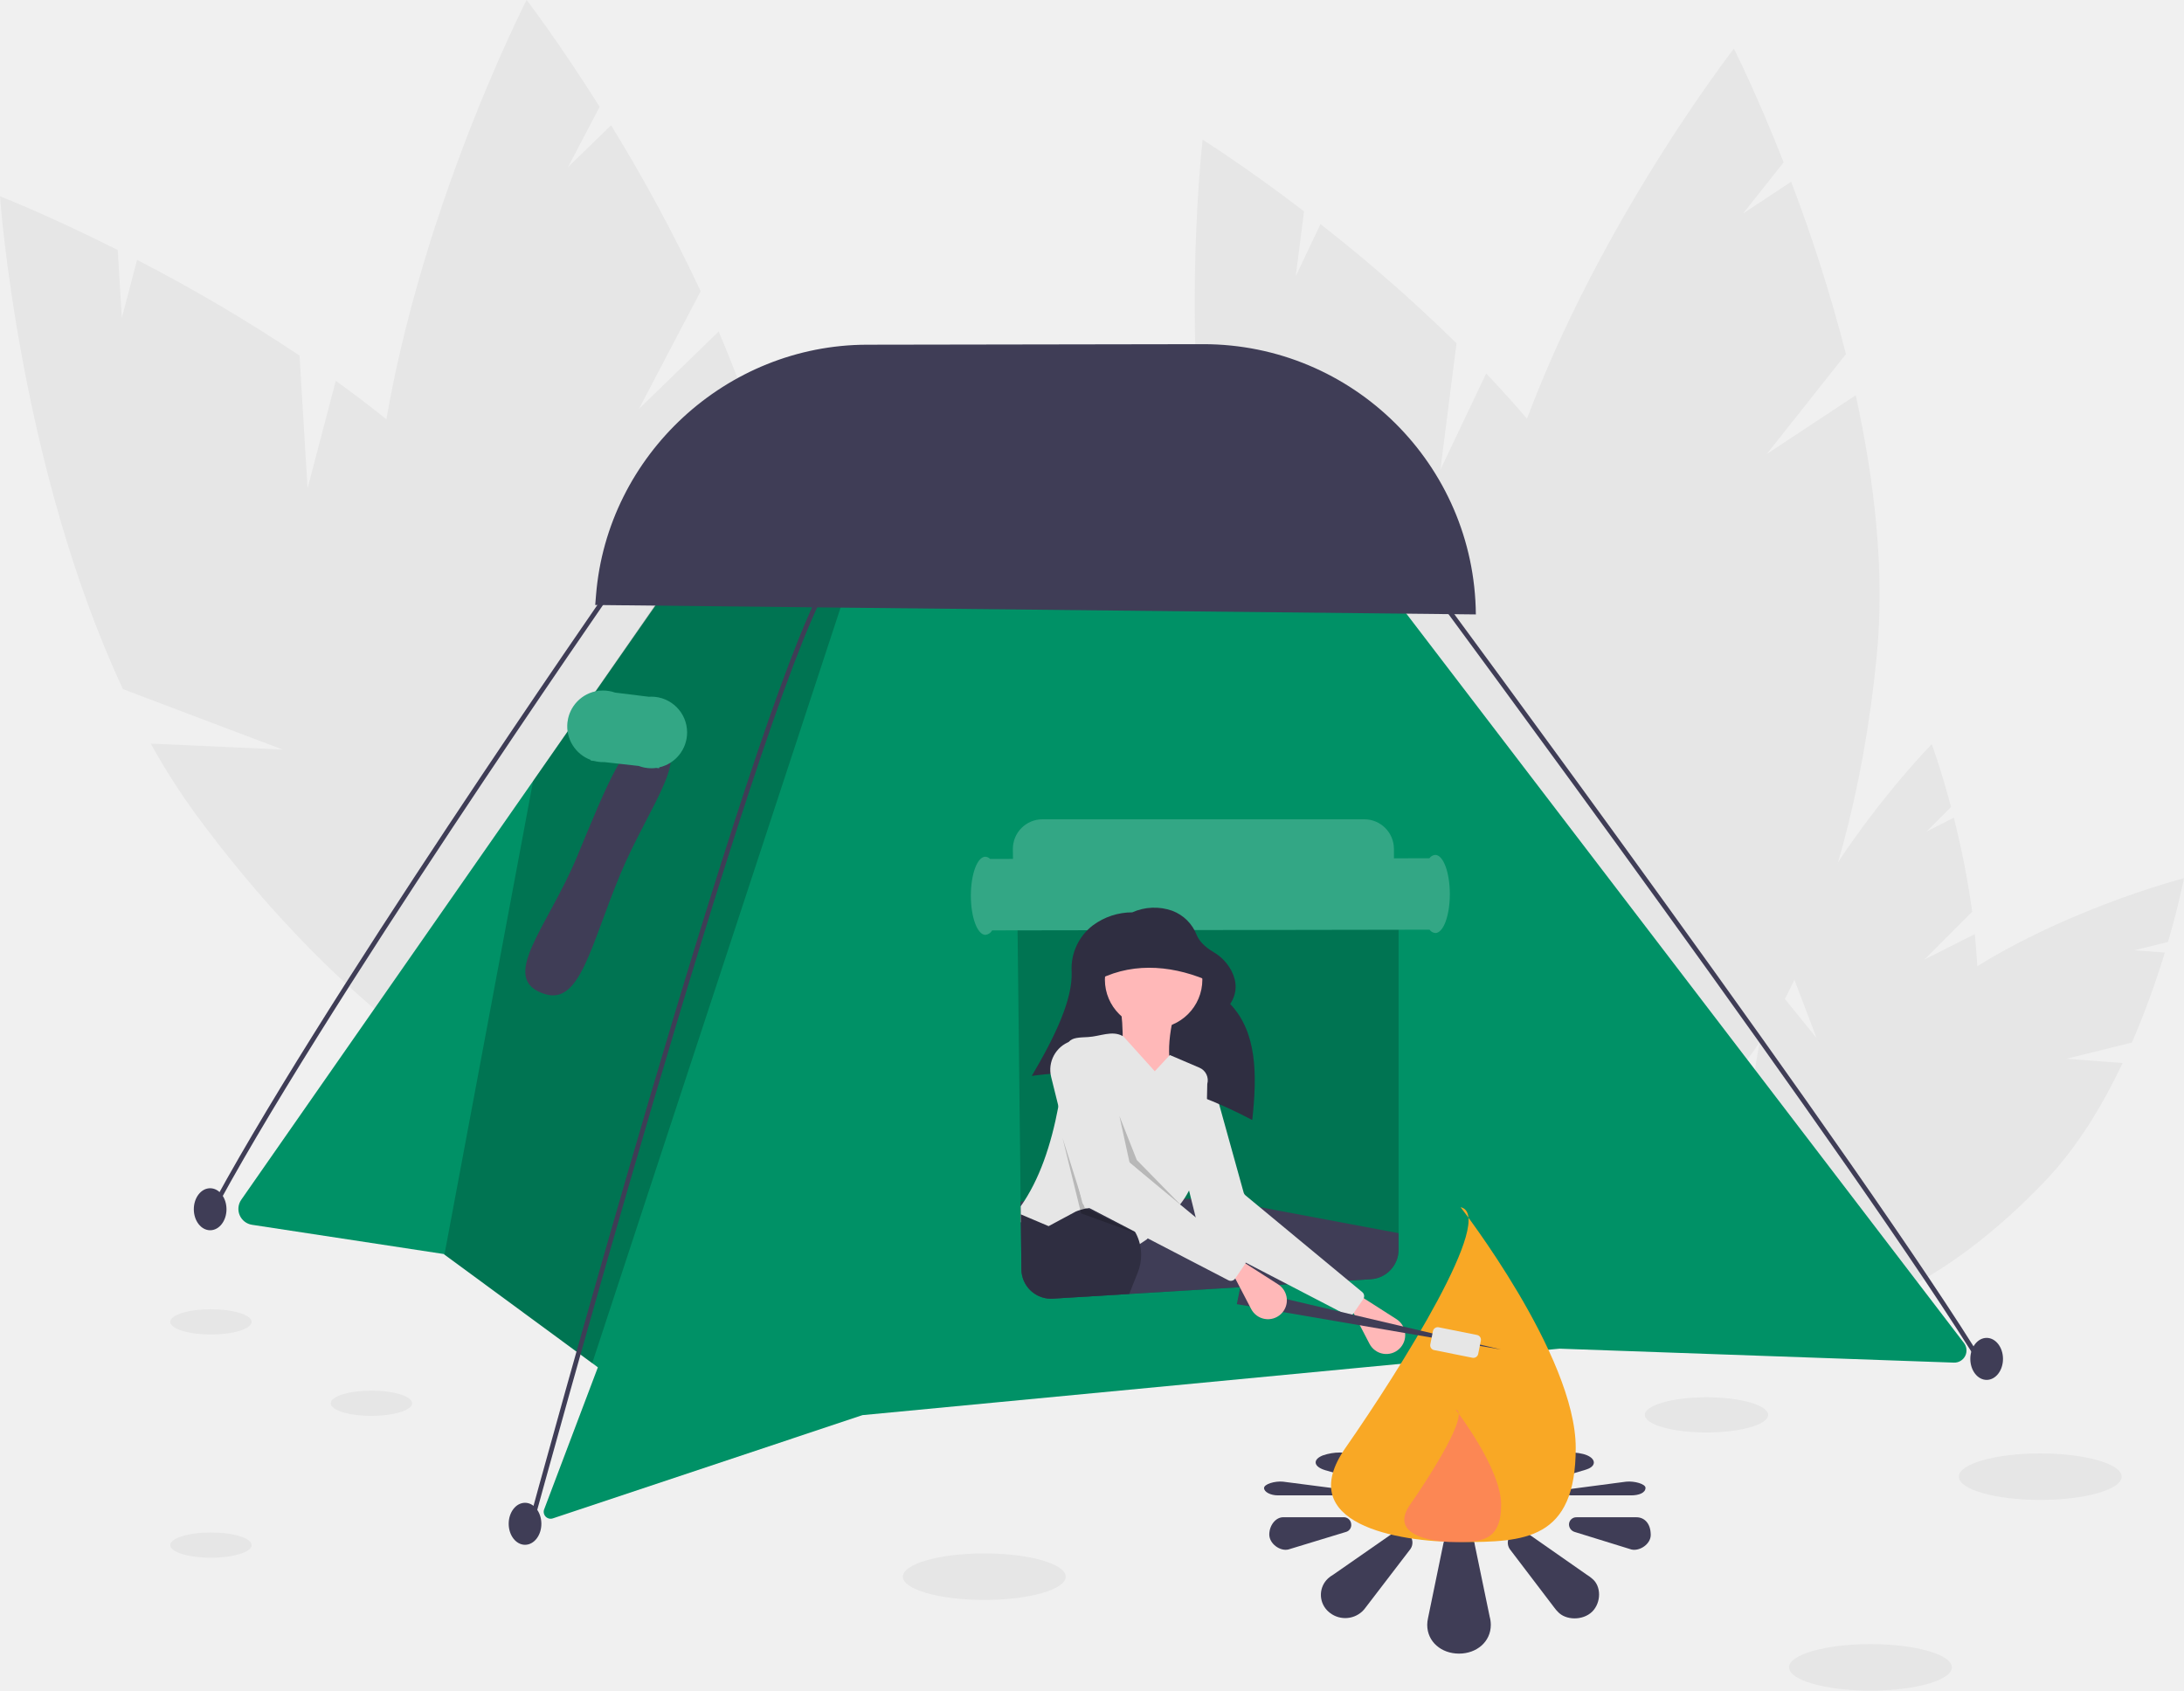
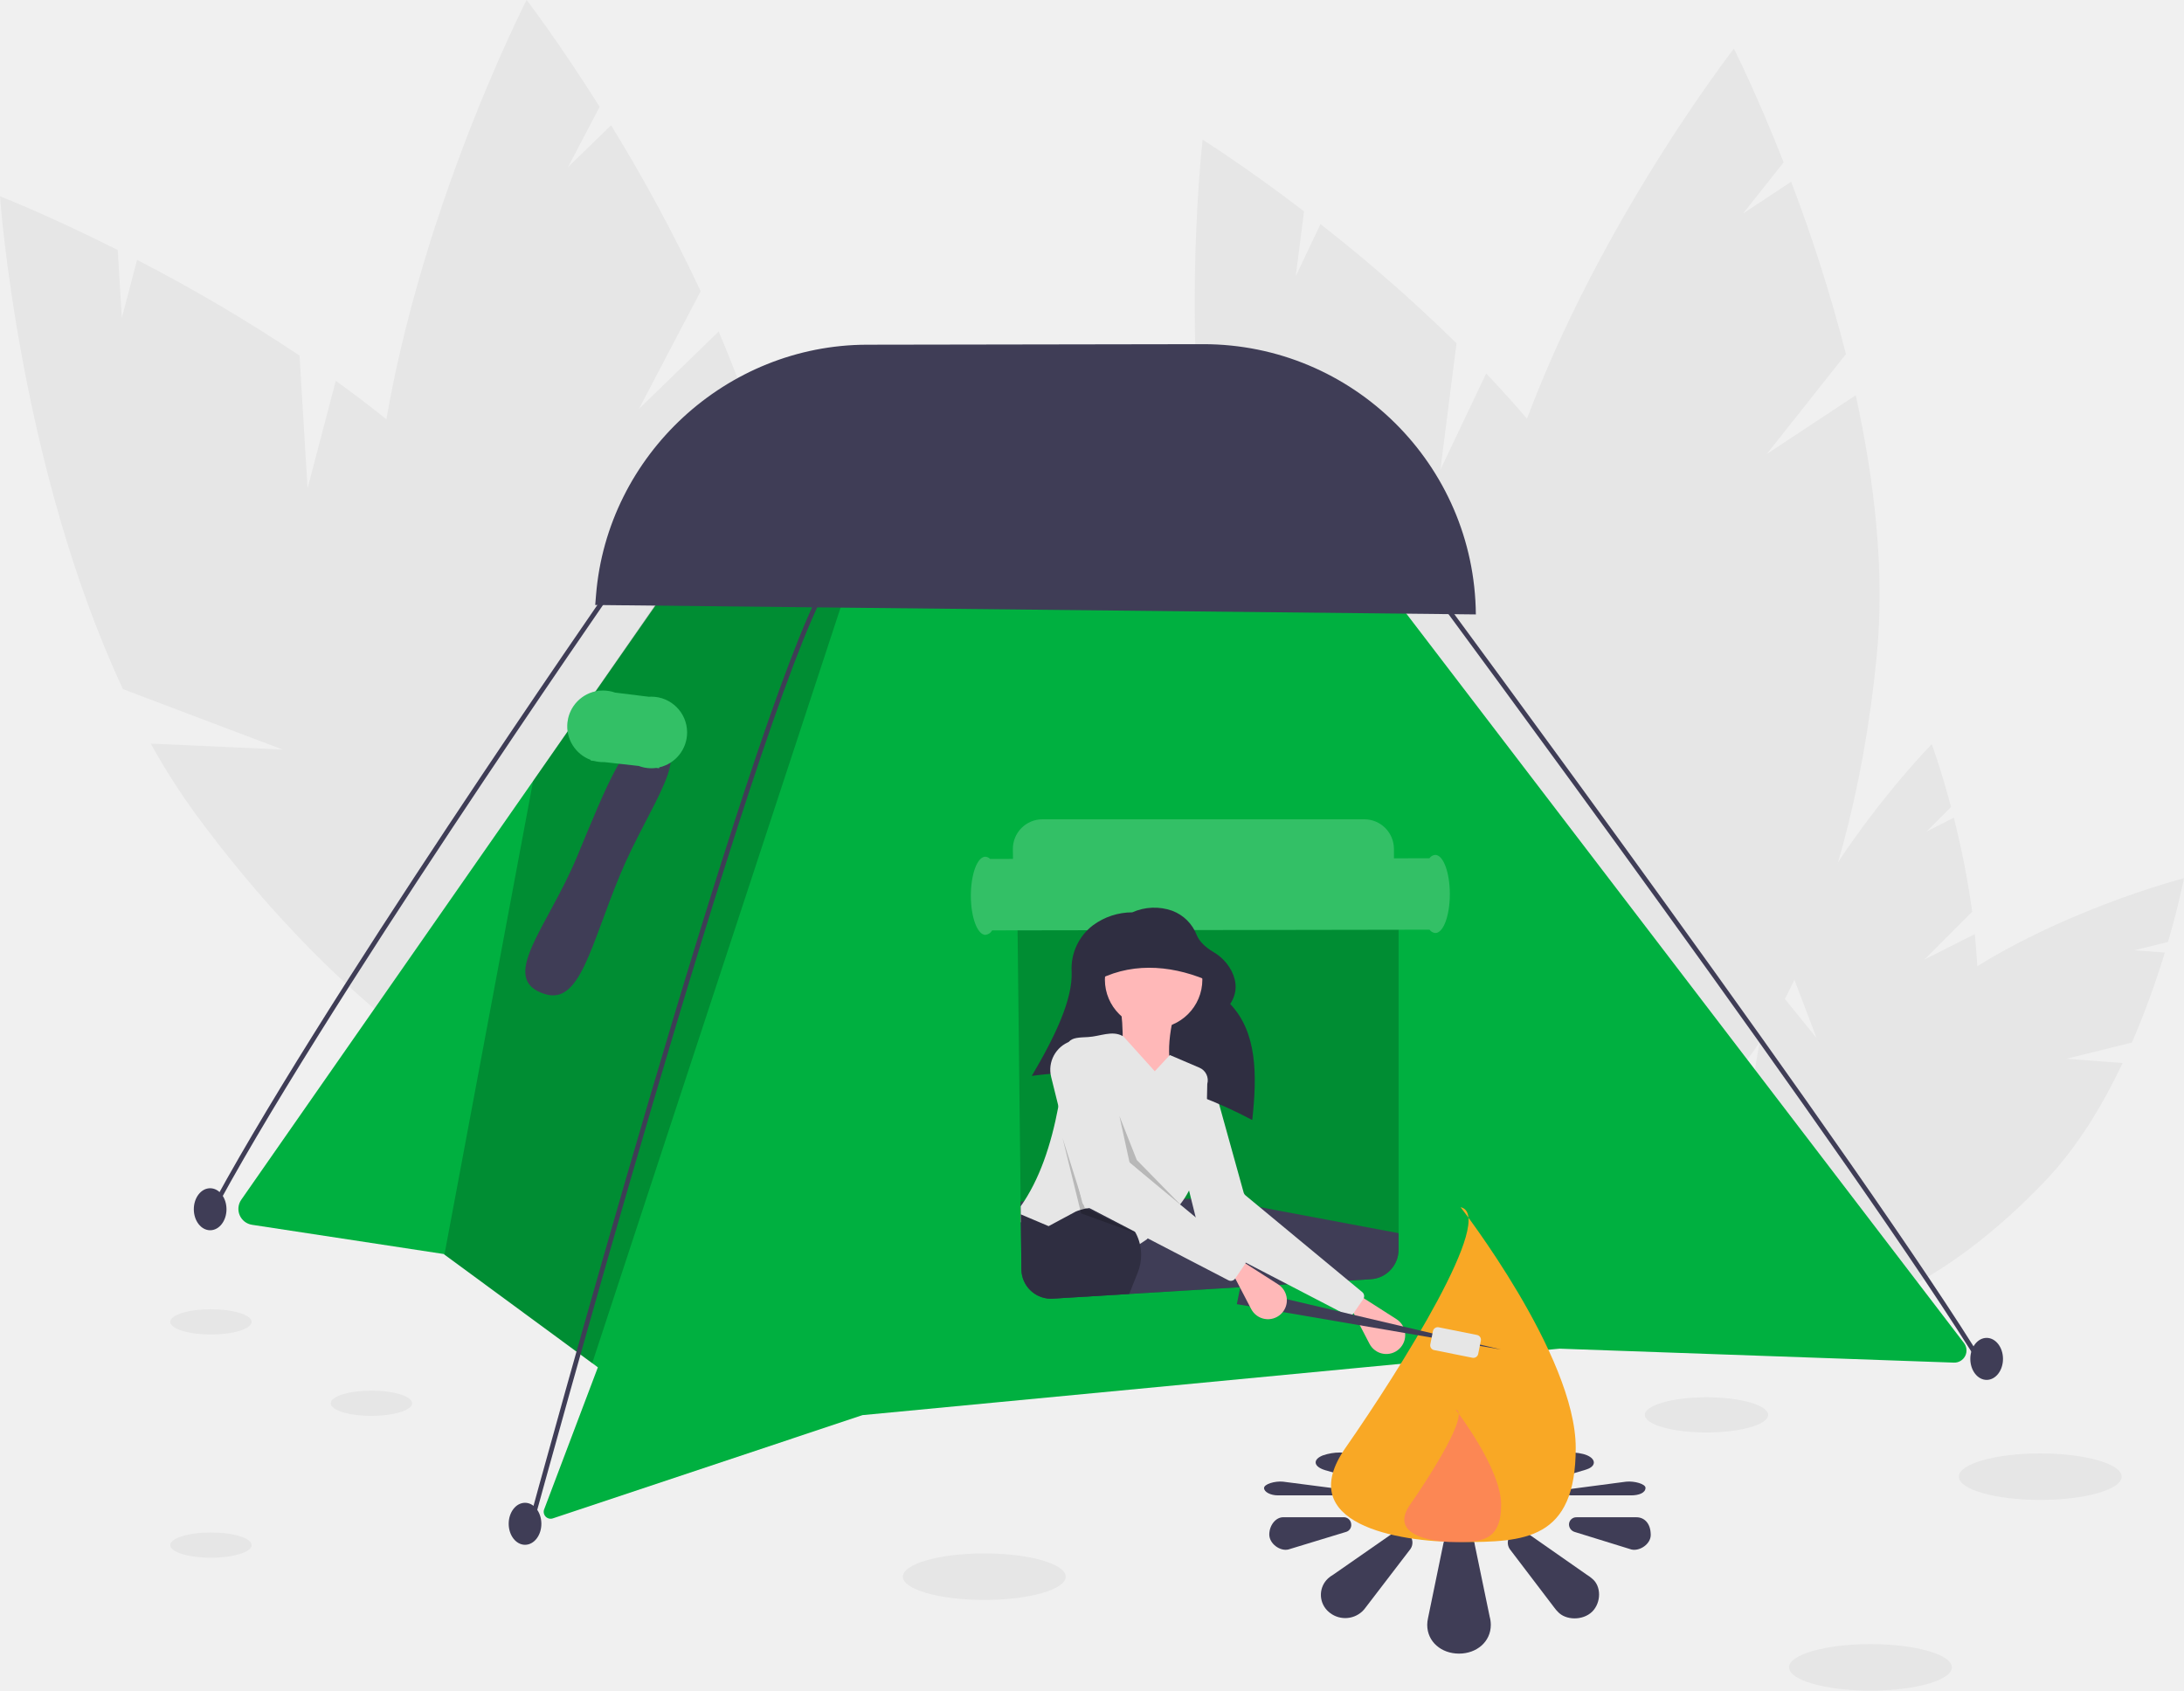
<svg xmlns="http://www.w3.org/2000/svg" id="b7340503-1018-4be9-a649-13678c3e434c" data-name="Layer 1" width="939.002" height="727" viewBox="0 0 939.002 727">
  <path d="M957.896,499.119l20.534-20.545a365.614,365.614,0,0,0-7.9-40.446l-11.703,5.924L969.341,433.532c-4.358-16.432-8.284-27.038-8.284-27.038s-41.383,42.144-62.771,91.564l13.252,34.839L893.407,510.501a147.917,147.917,0,0,0-5.084,17.88c-13.086,61.151-3.723,114.997,20.913,120.269s55.216-40.026,68.302-101.177c4.057-18.957,4.012-39.709,2.023-59.321Z" transform="translate(-130.499 -86.5)" fill="#e6e6e6" />
  <path d="M1018.917,541.792l28.198-6.974a365.614,365.614,0,0,0,14.144-38.707l-13.08-.978,14.437-3.57c4.764-16.319,6.885-27.428,6.885-27.428s-57.21,14.687-101.065,45.937l-6.664,36.674-3.945-28.544a147.918,147.918,0,0,0-13.594,12.678C901.422,576.463,881.604,627.398,899.968,644.645s67.957-5.723,110.768-51.306c13.272-14.131,23.96-31.918,32.395-49.736Z" transform="translate(-130.499 -86.5)" fill="#e6e6e6" />
  <path d="M749.796,288.477l6.927-54.369A689.875,689.875,0,0,0,698.238,182.863l-10.627,22.352,3.547-27.837c-25.475-19.494-43.579-30.791-43.579-30.791s-13.108,110.675,12.026,209.127l60,36.697-52.917-12.493a279.106,279.106,0,0,0,13.055,32.555c51.067,106.374,127.206,175.929,170.062,155.355s36.199-123.485-14.867-229.859c-15.831-32.977-39.855-63.897-65.467-90.871Z" transform="translate(-130.499 -86.5)" fill="#e6e6e6" />
  <path d="M890.136,281.718l34.034-42.962a689.877,689.877,0,0,0-23.578-74.099l-20.651,13.641,17.425-21.996c-11.731-29.856-21.39-48.884-21.39-48.884s-68.429,87.968-97.804,185.238l32.394,62.428-38.842-38.048a279.105,279.105,0,0,0-5.653,34.617C754.803,469.111,784.029,568.01,831.35,572.55s94.818-86.997,106.087-204.455c3.494-36.413-1.089-75.299-9.072-111.63Z" transform="translate(-130.499 -86.5)" fill="#e6e6e6" />
  <path d="M262.734,296.467l-3.443-57.048a719.359,719.359,0,0,0-69.857-41.165l-6.555,24.961-1.763-29.208c-29.879-15.034-50.618-23.099-50.618-23.099s8.026,115.935,52.863,211.932l68.588,25.967-56.639-2.541A291.037,291.037,0,0,0,214.998,437.09c72.943,99.087,164.436,155.589,204.356,126.202s13.149-133.536-59.794-232.622c-22.613-30.718-53.221-57.74-84.692-80.411Z" transform="translate(-130.499 -86.5)" fill="#e6e6e6" />
  <path d="M405.21,262.336l26.541-50.615a719.358,719.358,0,0,0-38.522-71.348l-18.513,17.979,13.589-25.915C370.497,104.123,356.912,86.5,356.912,86.5s-53.056,103.394-64.295,208.748L337.91,352.93l-47.172-31.452a291.035,291.035,0,0,0,.92,36.563c11.224,122.527,60.341,218.189,109.704,213.667S481.642,464.192,470.418,341.665c-3.48-37.985-15.714-76.938-30.935-112.613Z" transform="translate(-130.499 -86.5)" fill="#e6e6e6" />
  <ellipse cx="423.193" cy="678" rx="35" ry="10" fill="#e6e6e6" />
  <ellipse cx="804.193" cy="717" rx="35" ry="10" fill="#e6e6e6" />
  <ellipse cx="877.193" cy="635" rx="35" ry="10" fill="#e6e6e6" />
  <ellipse cx="733.693" cy="608.429" rx="26.5" ry="7.571" fill="#e6e6e6" />
  <ellipse cx="159.693" cy="603.429" rx="17.5" ry="5.429" fill="#e6e6e6" />
  <ellipse cx="90.693" cy="664.429" rx="17.5" ry="5.429" fill="#e6e6e6" />
  <ellipse cx="90.693" cy="568.429" rx="17.5" ry="5.429" fill="#e6e6e6" />
-   <path d="M970.564,672.454l-169.56-6-89.42,8.53-152.77,14.57-57.49,5.48-133.14,44.4a2.98,2.98,0,0,1-3.73-3.88l.01-.01,23.09-61.07-2.43-1.79-63.54-46.69-.34-.25-82.39-12.56a6.909,6.909,0,0,1-4.62-10.78l125.48-180.06,65.94-94.6,7.15-10.27,274.3-3.79,267.81,350.35A5.241,5.241,0,0,1,970.564,672.454Z" transform="translate(-130.499 -86.5)" fill="#009166" />
+   <path d="M970.564,672.454l-169.56-6-89.42,8.53-152.77,14.57-57.49,5.48-133.14,44.4a2.98,2.98,0,0,1-3.73-3.88l.01-.01,23.09-61.07-2.43-1.79-63.54-46.69-.34-.25-82.39-12.56a6.909,6.909,0,0,1-4.62-10.78l125.48-180.06,65.94-94.6,7.15-10.27,274.3-3.79,267.81,350.35A5.241,5.241,0,0,1,970.564,672.454Z" transform="translate(-130.499 -86.5)" fill="#00b040" />
  <polygon points="366.56 245.587 254.623 586.185 191.09 539.495 229.218 335.847 294.966 241.019 295.153 241.24 366.56 245.587" opacity="0.2" />
  <path d="M397.141,462.565c-12.701,30.534-17.198,56.037-32.263,51.432-20.626-6.305,1.031-28.607,13.732-59.14s21.676-53.955,32.263-51.432C430.612,408.129,409.842,432.031,397.141,462.565Z" transform="translate(-130.499 -86.5)" fill="#3f3d56" />
-   <path d="M425.918,401.447a15.388,15.388,0,0,0-15.412-15.363c-.347.001-.69.017-1.032.04l-14.521-1.791a15.356,15.356,0,0,0-5.192-.891c-.489.001-.971.027-1.448.072l-.559-.069-.015.137a15.388,15.388,0,0,0-3.252,29.698l-.03.277,1.428.16a15.406,15.406,0,0,0,3.925.5c.147-0.0.292-.007.438-.012l14.844,1.663a15.346,15.346,0,0,0,5.462.992,15.506,15.506,0,0,0,2.079-.147l1.266.142.008-.371A15.39,15.39,0,0,0,425.918,401.447Z" transform="translate(-130.499 -86.5)" fill="#009166" />
+   <path d="M425.918,401.447a15.388,15.388,0,0,0-15.412-15.363c-.347.001-.69.017-1.032.04l-14.521-1.791a15.356,15.356,0,0,0-5.192-.891c-.489.001-.971.027-1.448.072l-.559-.069-.015.137a15.388,15.388,0,0,0-3.252,29.698l-.03.277,1.428.16a15.406,15.406,0,0,0,3.925.5c.147-0.0.292-.007.438-.012l14.844,1.663a15.346,15.346,0,0,0,5.462.992,15.506,15.506,0,0,0,2.079-.147l1.266.142.008-.371A15.39,15.39,0,0,0,425.918,401.447Z" transform="translate(-130.499 -86.5)" fill="#00b040" />
  <path d="M425.918,401.447a15.388,15.388,0,0,0-15.412-15.363c-.347.001-.69.017-1.032.04l-14.521-1.791a15.356,15.356,0,0,0-5.192-.891c-.489.001-.971.027-1.448.072l-.559-.069-.015.137a15.388,15.388,0,0,0-3.252,29.698l-.03.277,1.428.16a15.406,15.406,0,0,0,3.925.5c.147-0.0.292-.007.438-.012l14.844,1.663a15.346,15.346,0,0,0,5.462.992,15.506,15.506,0,0,0,2.079-.147l1.266.142.008-.371A15.39,15.39,0,0,0,425.918,401.447Z" transform="translate(-130.499 -86.5)" fill="#fff" opacity="0.2" />
  <path d="M220.413,611.653l-1.777-.933c45.525-86.769,174.285-272.162,175.58-274.024l1.648,1.146C394.569,339.704,265.879,524.994,220.413,611.653Z" transform="translate(-130.499 -86.5)" fill="#3f3d56" />
  <path d="M359.861,741.688l-1.936-.527c.938-3.448,94.186-345.49,126.561-403.189l1.75.982C453.981,396.438,360.799,738.242,359.861,741.688Z" transform="translate(-130.499 -86.5)" fill="#3f3d56" />
  <path d="M982.806,675.374c-49.712-81.892-237.447-335.517-239.338-338.07l1.613-1.194c1.891,2.553,189.681,256.252,239.44,338.223Z" transform="translate(-130.499 -86.5)" fill="#3f3d56" />
  <ellipse cx="356.233" cy="741.76" rx="7.025" ry="9.032" transform="translate(-131.6919 -85.92594) rotate(-0.09218)" fill="#3f3d56" />
  <ellipse cx="220.854" cy="606.501" rx="7.025" ry="9.032" transform="translate(-131.4744 -86.14391) rotate(-0.09218)" fill="#3f3d56" />
  <ellipse cx="984.653" cy="670.85" rx="7.025" ry="9.032" transform="translate(-131.577 -84.91504) rotate(-0.09218)" fill="#3f3d56" />
  <path d="M386.414,346.658l378.621,4.057A117.212,117.212,0,0,0,647.769,234.5l-144.496.232c-60.439.097-111.615,47.362-116.507,107.602Z" transform="translate(-130.499 -86.5)" fill="#3f3d56" />
  <path d="M719.084,471.814h-138.38a12.719,12.719,0,0,0-12.73,12.88l.12,10.12,1.23,108.34.02,2.09.04,3.45.04,3.37.23,20.31a12.739,12.739,0,0,0,12.46,12.59c.34,0,.69-.01,1.04-.03l32.86-2,47.54-2.9,16.78-1.02,3.74-.23,26.15-1.59h.01l9.62-.59a12.75,12.75,0,0,0,11.96-12.71v-139.35A12.744,12.744,0,0,0,719.084,471.814Z" transform="translate(-130.499 -86.5)" opacity="0.2" />
-   <path d="M747.581,454.119a3.401,3.401,0,0,0-2.519,1.444l-15.247.025v-4.044a12.744,12.744,0,0,0-12.73-12.73h-138.38a12.719,12.719,0,0,0-12.73,12.88l.049,4.157-9.834.016a3.043,3.043,0,0,0-2.065-.957c-3.447.006-6.228,7.532-6.213,16.811s2.821,16.797,6.268,16.791a3.766,3.766,0,0,0,2.888-1.925l188.044-.302a3.401,3.401,0,0,0,2.524,1.436c3.447-.005,6.228-7.532,6.213-16.811S751.027,454.114,747.581,454.119Z" transform="translate(-130.499 -86.5)" fill="#009166" />
+   <path d="M747.581,454.119a3.401,3.401,0,0,0-2.519,1.444l-15.247.025v-4.044a12.744,12.744,0,0,0-12.73-12.73h-138.38a12.719,12.719,0,0,0-12.73,12.88l.049,4.157-9.834.016a3.043,3.043,0,0,0-2.065-.957c-3.447.006-6.228,7.532-6.213,16.811s2.821,16.797,6.268,16.791a3.766,3.766,0,0,0,2.888-1.925l188.044-.302a3.401,3.401,0,0,0,2.524,1.436c3.447-.005,6.228-7.532,6.213-16.811S751.027,454.114,747.581,454.119Z" transform="translate(-130.499 -86.5)" fill="#00b040" />
  <path d="M747.581,454.119a3.401,3.401,0,0,0-2.519,1.444l-15.247.025v-4.044a12.744,12.744,0,0,0-12.73-12.73h-138.38a12.719,12.719,0,0,0-12.73,12.88l.049,4.157-9.833.016a3.043,3.043,0,0,0-2.065-.957c-3.447.006-6.228,7.532-6.213,16.811s2.821,16.797,6.268,16.791a3.766,3.766,0,0,0,2.888-1.925l188.044-.302a3.401,3.401,0,0,0,2.524,1.436c3.447-.005,6.228-7.532,6.213-16.811S751.027,454.114,747.581,454.119Z" transform="translate(-130.499 -86.5)" fill="#fff" opacity="0.2" />
  <path d="M732.09,666.558l0,0a8.133,8.133,0,0,1-12.77-2.182L711.797,649.931l2.993-6.485,16.128,10.322A8.133,8.133,0,0,1,732.09,666.558Z" transform="translate(-130.499 -86.5)" fill="#ffb8b8" />
  <path d="M764.587,750.835a6.736,6.736,0,0,0-6.791-6.018,6.82,6.82,0,0,0-6.663,5.165h0l-6.663,32.354a13.088,13.088,0,0,0-.34,2.885c0,7.296,6.106,12.366,13.666,12.366s13.669-5.07,13.669-12.366a13.237,13.237,0,0,0-.472-3.459Z" transform="translate(-130.499 -86.5)" fill="#3f3d56" />
  <path d="M814.985,765.306a15.294,15.294,0,0,0-2.178-1.592l-25.453-17.788c-2.478-1.556-5.125-1.512-7.047.366a4.953,4.953,0,0,0-.732,6.297l19.219,25.259a13.388,13.388,0,0,0,1.464,1.717c3.331,3.723,10.719,3.928,14.779,0C819.042,775.571,818.994,768.454,814.985,765.306Z" transform="translate(-130.499 -86.5)" fill="#3f3d56" />
  <path d="M834.113,738.955H808.334a3.135,3.135,0,0,0-3.251,2.987,3.408,3.408,0,0,0,2.533,3.353l24.319,7.523c3.533.824,8.292-2.325,8.292-6.256C840.226,741.562,837.444,738.955,834.113,738.955Z" transform="translate(-130.499 -86.5)" fill="#3f3d56" />
  <path d="M711.448,741.928a3.201,3.201,0,0,0-3.459-2.987H682.209c-3.247,0-5.985,3.507-5.985,7.439s4.62,7.263,8.164,6.439l24.685-7.523A3.097,3.097,0,0,0,711.448,741.928Z" transform="translate(-130.499 -86.5)" fill="#3f3d56" />
  <path d="M729.14,745.955l-25.461,17.711a11.839,11.839,0,0,0-2.196,1.592,9.639,9.639,0,0,0-.494,13.622q.238.256.494.494a10.759,10.759,0,0,0,14.775,0,11.258,11.258,0,0,0,1.464-1.713l19.234-25.117a4.828,4.828,0,0,0-.732-6.245A5.491,5.491,0,0,0,729.14,745.955Z" transform="translate(-130.499 -86.5)" fill="#3f3d56" />
  <path d="M768.744,711.343a2.735,2.735,0,0,0,.472-1.47c0-3.101-6.11-5.255-13.669-5.255s-13.666,2.155-13.666,5.255a2.617,2.617,0,0,0,.34,1.226l6.663,13.75h0c.763,1.297,3.516,2.204,6.663,2.195,3.547,0,6.494-1.122,6.791-2.558Z" transform="translate(-130.499 -86.5)" fill="#3f3d56" />
  <path d="M812.787,712.276c-4.06-1.669-11.447-1.582-14.779,0a11.986,11.986,0,0,0-1.464.73l-19.219,10.735c-1.307.85-.999,1.976.732,2.676a11.499,11.499,0,0,0,7.047.156l25.453-7.56a21.702,21.702,0,0,0,2.178-.677C816.744,716.998,816.792,713.974,812.787,712.276Z" transform="translate(-130.499 -86.5)" fill="#3f3d56" />
  <path d="M837.977,726.301c0-1.671-4.759-3.009-8.292-2.659l-24.319,3.197c-1.453.204-2.533.677-2.533,1.425s1.585,1.27,3.251,1.27h25.779C835.194,729.534,837.977,728.427,837.977,726.301Z" transform="translate(-130.499 -86.5)" fill="#3f3d56" />
  <path d="M706.822,726.84l-24.685-3.197c-3.544-.35-8.164,1.066-8.164,2.737s2.738,3.161,5.985,3.161h25.779c1.794,0,3.459-.492,3.459-1.27S708.429,727.044,706.822,726.84Z" transform="translate(-130.499 -86.5)" fill="#3f3d56" />
  <path d="M733.974,726.413c1.801-.711,2.013-1.786.732-2.654l-19.234-10.674a10.097,10.097,0,0,0-1.464-.728,22.485,22.485,0,0,0-14.775,0q-.256.101-.494.21c-3.625,1.657-3.404,4.249.494,5.789a16.885,16.885,0,0,0,2.196.677l25.461,7.527A11.634,11.634,0,0,0,733.974,726.413Z" transform="translate(-130.499 -86.5)" fill="#3f3d56" />
  <path d="M807.978,709.117c0,39.763-22.161,40.498-49.498,40.498s-72.218-7.866-49.498-40.498C732.946,674.699,774.057,609.096,758.48,605.622,758.48,605.622,807.978,669.354,807.978,709.117Z" transform="translate(-130.499 -86.5)" fill="#f9a825" />
  <path d="M775.913,733.585c0,15.739-8.772,16.031-19.593,16.031S727.733,746.501,736.727,733.585c9.486-13.624,25.759-39.592,19.593-40.967C756.32,692.618,775.913,717.845,775.913,733.585Z" transform="translate(-130.499 -86.5)" fill="#ff6584" opacity="0.5" />
  <path d="M731.814,616.784v7.11a12.75,12.75,0,0,1-11.96,12.71l-136.7,8.33a12.722,12.722,0,0,1-13.5-12.56l-.33-29.22,82.69-1.34Z" transform="translate(-130.499 -86.5)" fill="#3f3d56" />
  <path d="M709.523,652.002l-61.671-32.031a2.258,2.258,0,0,1-1.151-1.46L633.323,564.594a12.942,12.942,0,0,1,8.286-15.332l3.223-1.128a5.562,5.562,0,0,1,7.197,3.761l13.186,47.469a2.258,2.258,0,0,0,.735,1.134L716.197,642.132a2.258,2.258,0,0,1,.423,3.013l-4.193,6.128A2.258,2.258,0,0,1,709.523,652.002Z" transform="translate(-130.499 -86.5)" fill="#e6e6e6" />
  <path d="M668.896,568.12c-29.911-15.747-61.221-23.655-94.781-18.956,10.116-17.145,17.629-32.996,17.127-44.862a23.357,23.357,0,0,1,9.163-19.898,28.355,28.355,0,0,1,16.899-5.577h0a23.221,23.221,0,0,1,17.2-.684,18.086,18.086,0,0,1,10.49,10.388c1.147,2.78,3.617,5.215,7.2,7.36a20.205,20.205,0,0,1,7.796,8.145c2.36,4.697,2.523,9.425-.571,14.2C671.003,530.403,671.035,548.687,668.896,568.12Z" transform="translate(-130.499 -86.5)" fill="#2f2e41" />
  <circle cx="495.995" cy="421.26" r="20.952" fill="#ffb8b8" />
  <path d="M636.471,553.155l-24.443,2.494c1.312-14.292,1.828-27.479,0-37.413H636.471C631.829,534.052,632.236,545.325,636.471,553.155Z" transform="translate(-130.499 -86.5)" fill="#ffb8b8" />
  <path d="M649.564,552.614q-.03,3.285-.14,6.5c-.51,15.34-2.44,29.15-7.7,39.32a35.335,35.335,0,0,1-3.81,5.95.175.175,0,0,1-.04.05,3.864,3.864,0,0,1-.33.4,28.296,28.296,0,0,1-3.57,3.69l-10.01,10.5-.46.48-2.92,1.95-15.04,10.02-36.12-19.41-.04-3.37-.04-3.45c8.03-11.38,13.04-26.18,16.22-43.03.87-4.61,1.61-9.38,2.24-14.28.43-3.39.81-6.85,1.14-10.36a5.535,5.535,0,0,1,1.05-2.99.01.01,0,0,1,.01-.01c1.54-1.96,4.6-1.92,8.3-2.12,5.19-.28,10.3-2.97,14.89-.43a2.695,2.695,0,0,1,.33.18l13.47,14.96,6.19-6.67.29-.31,12.75,5.46a5.887,5.887,0,0,1,3.34,6.97Z" transform="translate(-130.499 -86.5)" fill="#e6e6e6" />
  <path d="M621.134,626.144a20.23,20.23,0,0,1-1.42,7.45l-3.7,9.34-32.86,2c-.35.02-.7.03-1.04.03a12.739,12.739,0,0,1-12.46-12.59l-.23-20.31-.04-3.37,11.96,5.07,11.66-6.26a17.449,17.449,0,0,1,1.95-.7,18.754,18.754,0,0,1,2.64-.63h.01c.43-.07.86-.13,1.29-.17a20.211,20.211,0,0,1,13.91,3.77,19.945,19.945,0,0,1,5.71,6.42,4.745,4.745,0,0,1,.29.54,19.512,19.512,0,0,1,1.78,4.72A20.458,20.458,0,0,1,621.134,626.144Z" transform="translate(-130.499 -86.5)" fill="#2f2e41" />
  <polygon points="481.279 479.874 485.65 499.929 512.207 522.775 488.762 498.831 481.279 479.874" opacity="0.2" />
  <polygon points="456.836 489.352 464.817 521.777 488.263 530.258 466.314 519.283 456.836 489.352" opacity="0.2" />
  <path d="M651.686,509.007c-15.442-7.104-32.899-9.13-48.388-1.497l1.995-17.958,33.921-5.487Z" transform="translate(-130.499 -86.5)" fill="#2f2e41" />
  <polygon points="645.315 580.314 531.768 560.808 533.16 553.948 645.315 580.314 645.315 580.314" fill="#3f3d56" />
  <path d="M681.208,651.593l0,0a8.133,8.133,0,0,1-12.77-2.182l-7.523-14.445,2.993-6.485,16.128,10.322A8.133,8.133,0,0,1,681.208,651.593Z" transform="translate(-130.499 -86.5)" fill="#ffb8b8" />
  <path d="M658.641,637.037l-61.671-32.031a2.258,2.258,0,0,1-1.151-1.46l-13.378-53.918a12.942,12.942,0,0,1,8.286-15.332l3.223-1.128a5.562,5.562,0,0,1,7.197,3.761l13.186,47.469a2.258,2.258,0,0,0,.735,1.134l50.248,41.634a2.258,2.258,0,0,1,.423,3.013l-4.193,6.128A2.258,2.258,0,0,1,658.641,637.037Z" transform="translate(-130.499 -86.5)" fill="#e6e6e6" />
  <path d="M763.575,670.365a2.105,2.105,0,0,0,2.467-1.645l1.138-5.694a2.096,2.096,0,0,0-1.645-2.467l-16.481-3.295a2.101,2.101,0,0,0-2.467,1.646l-1.138,5.694a2.096,2.096,0,0,0,1.645,2.467Z" transform="translate(-130.499 -86.5)" fill="#e6e6e6" />
</svg>
